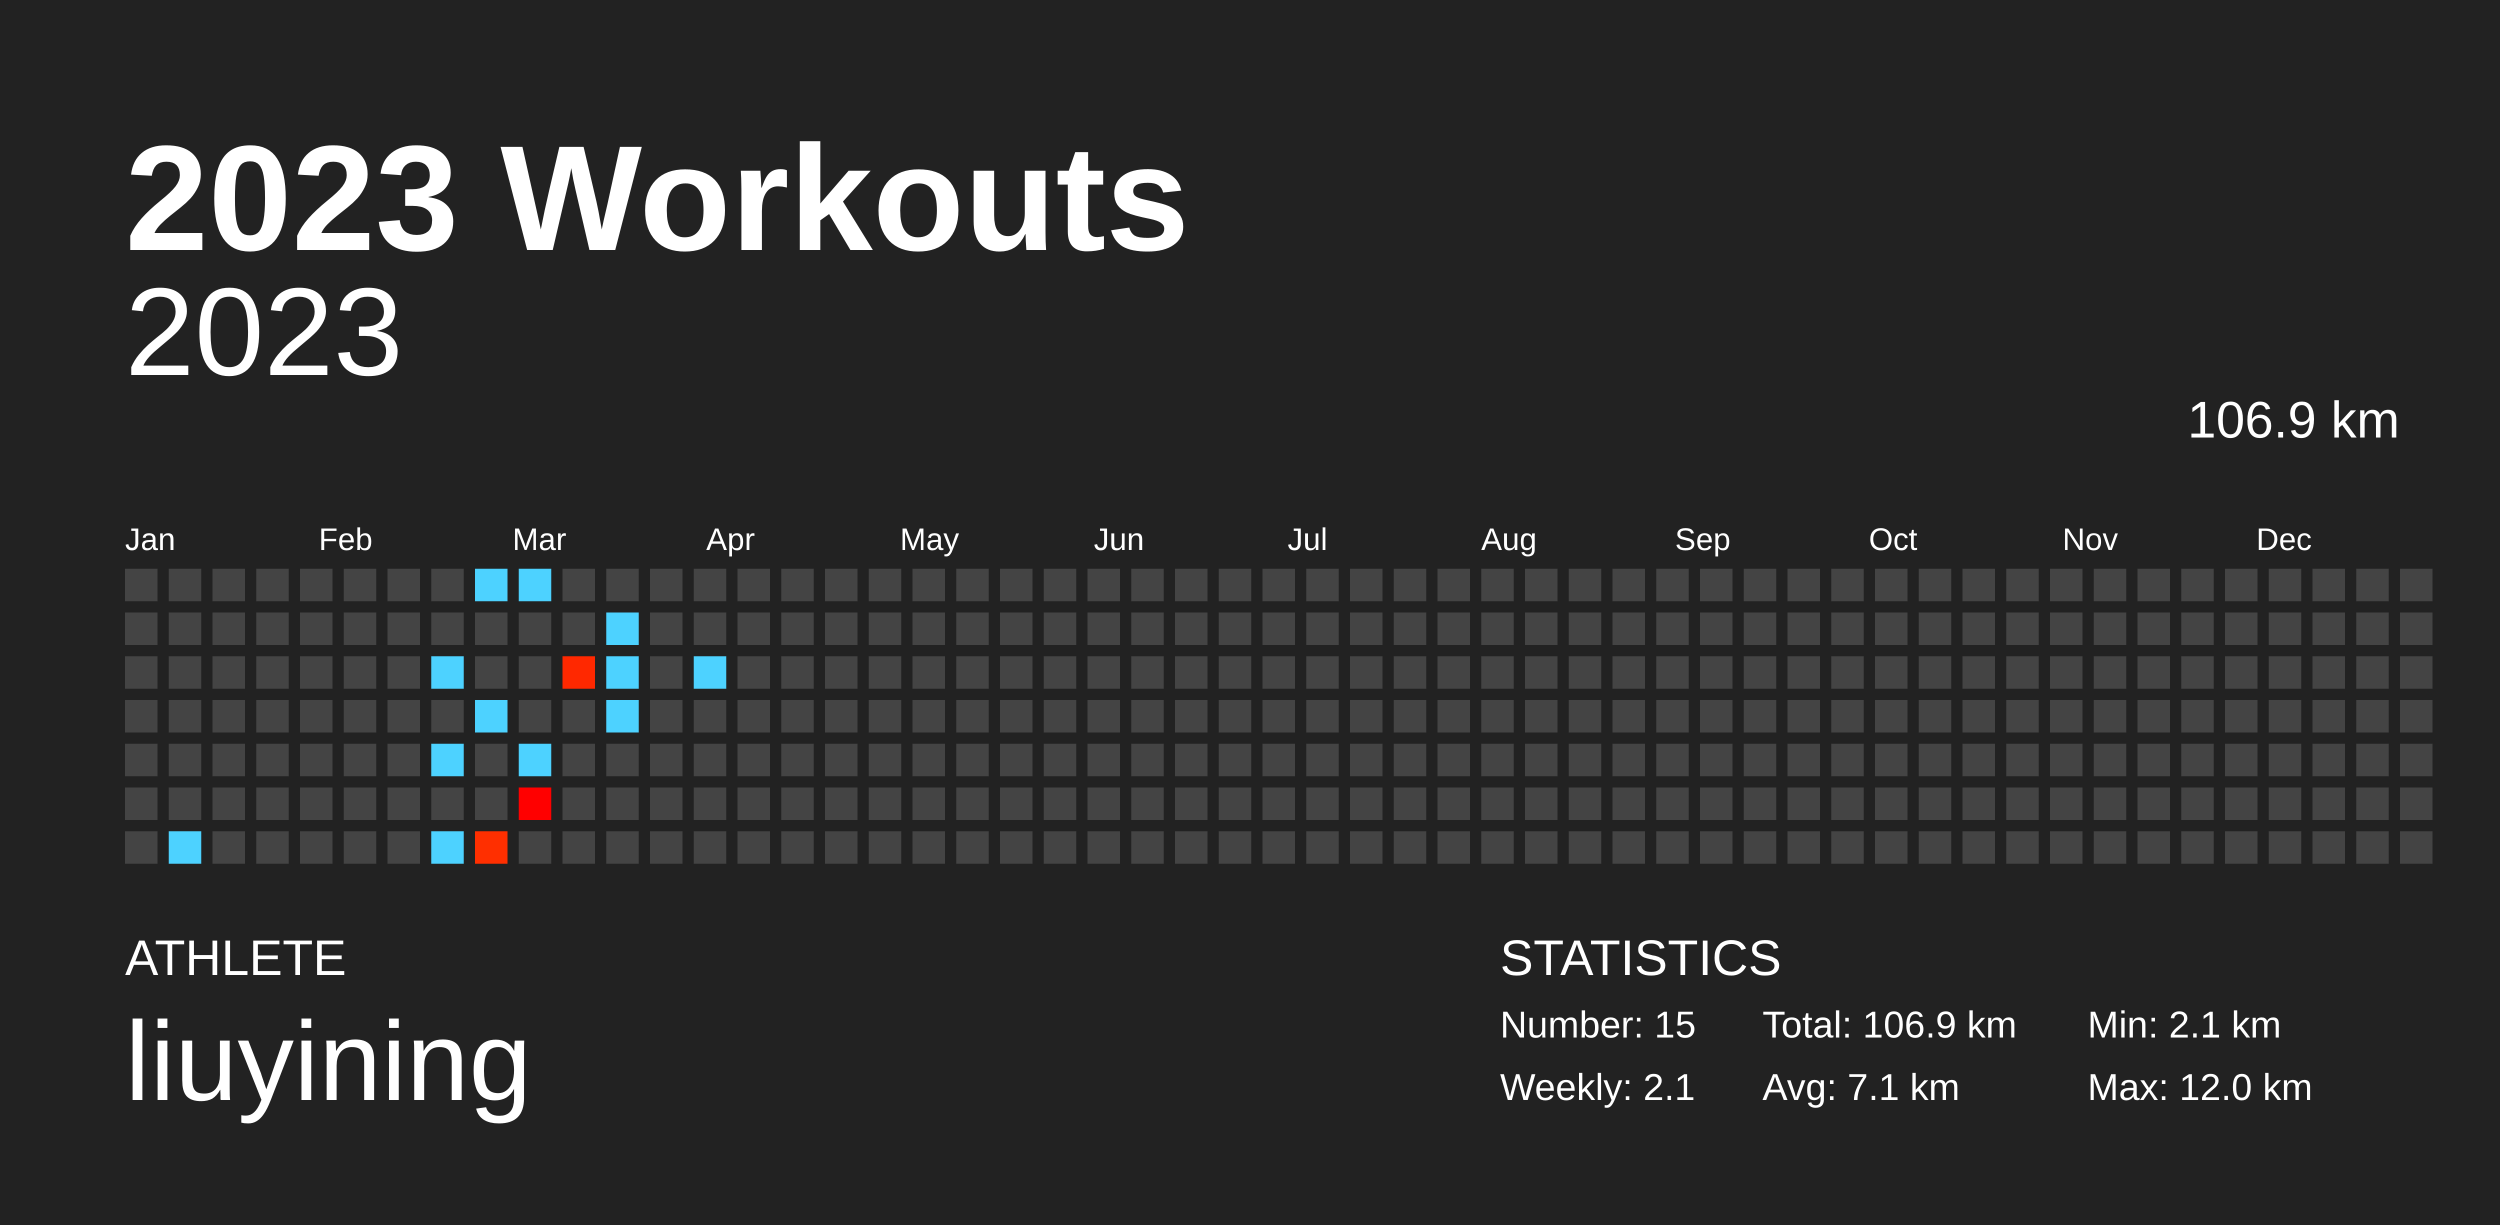
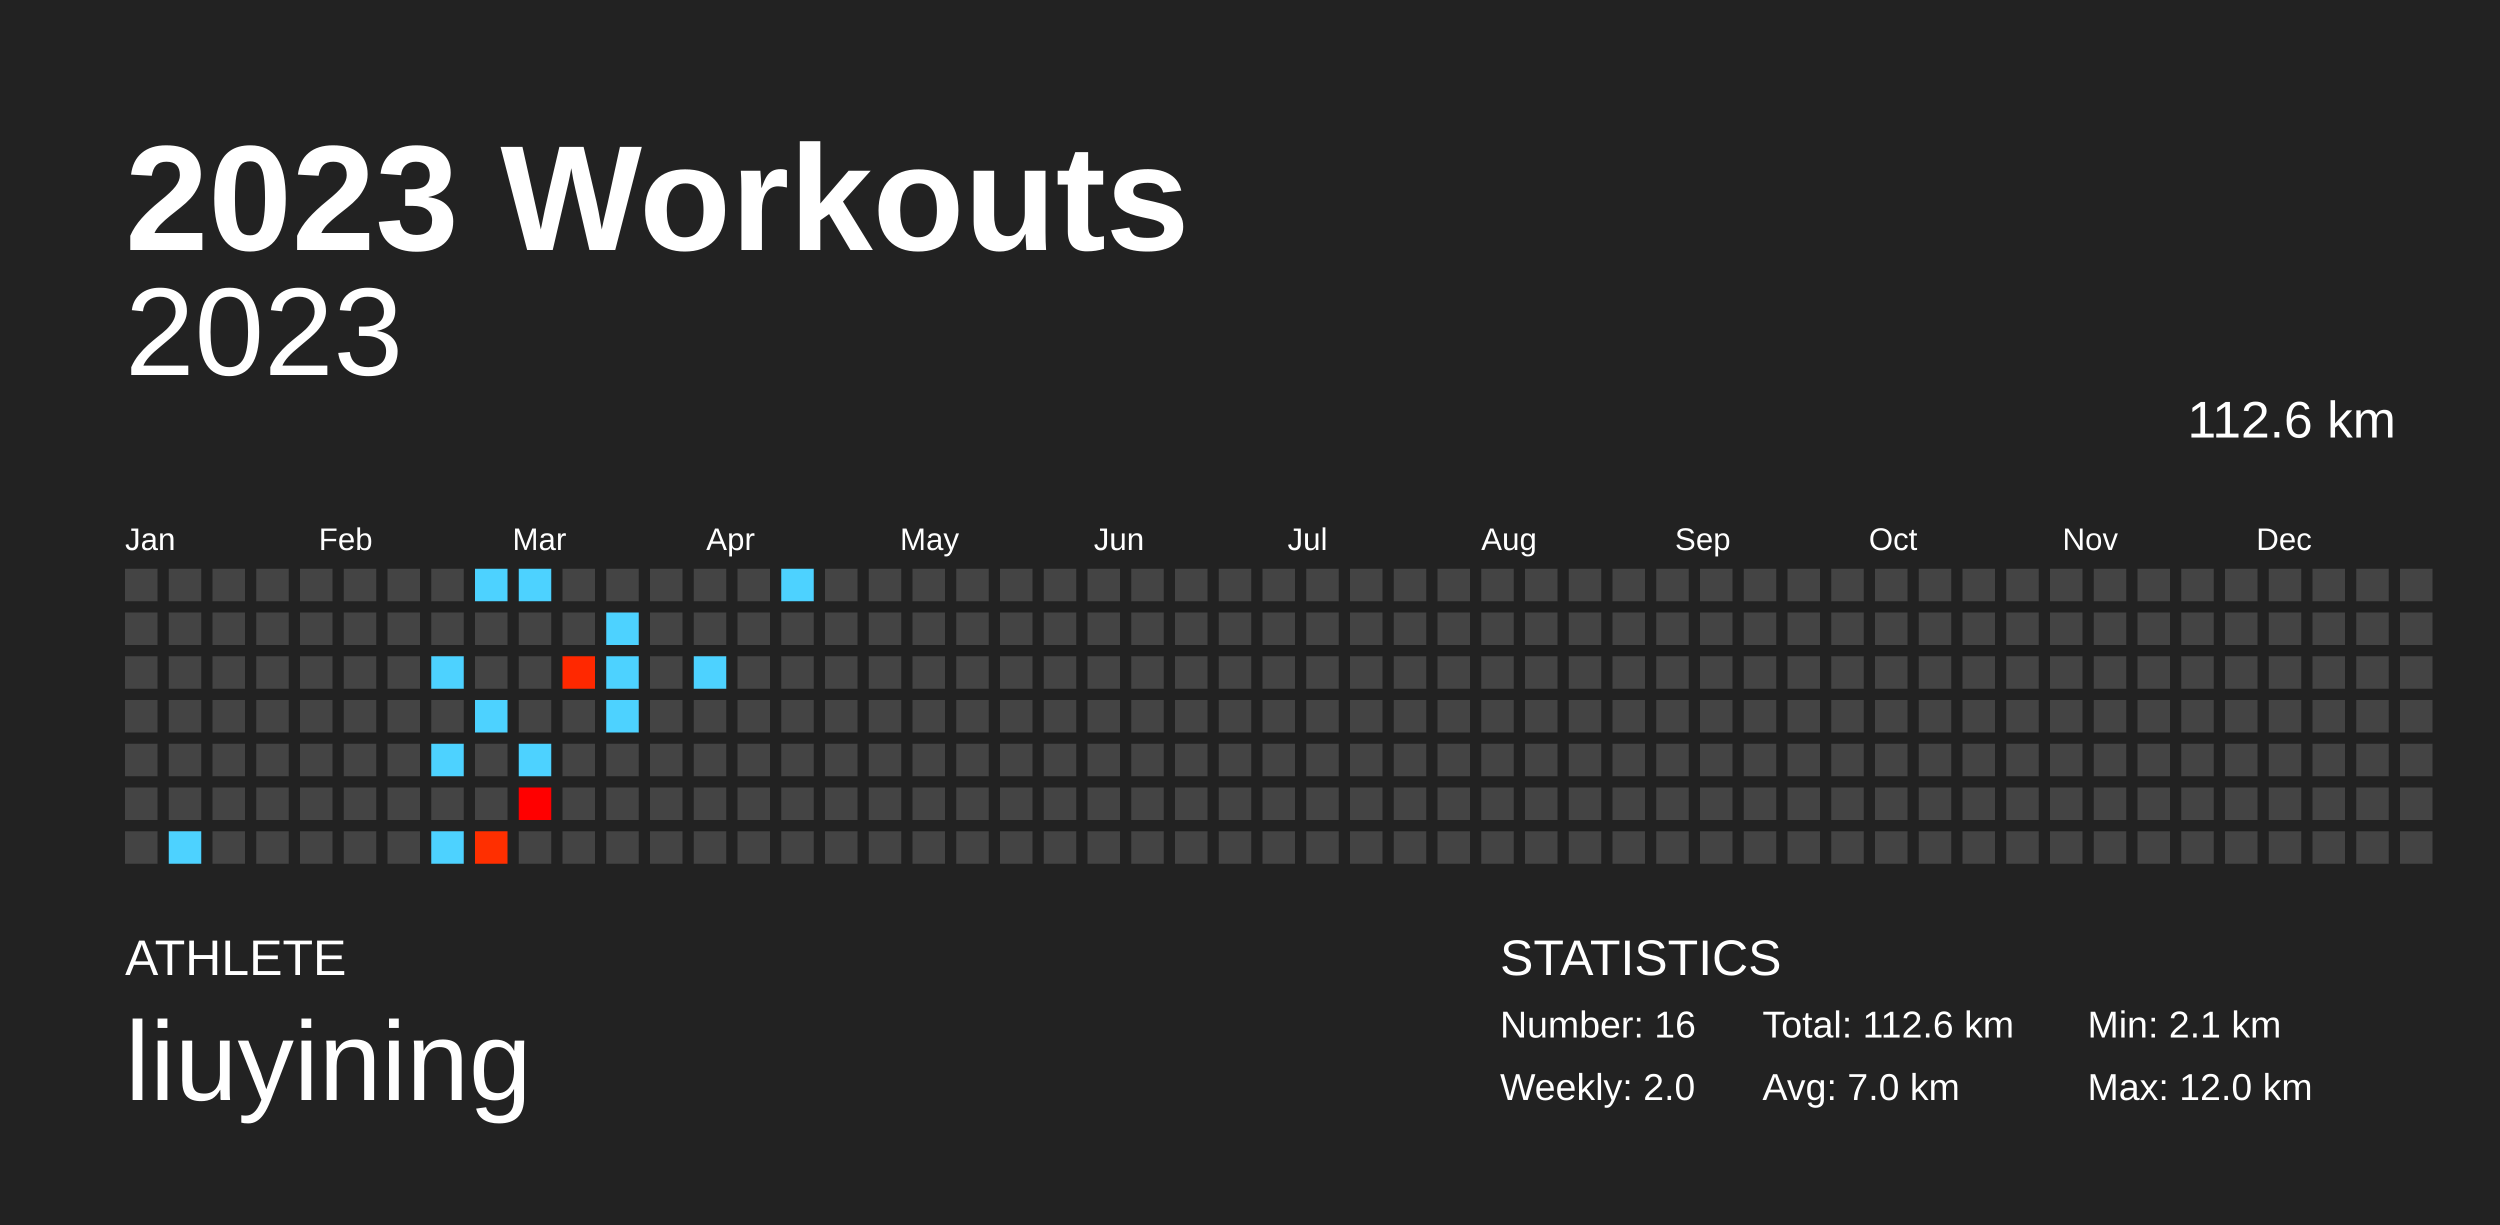
<svg xmlns="http://www.w3.org/2000/svg" baseProfile="full" height="98mm" version="1.1" viewBox="0,0,200,98" width="200mm">
  <defs />
  <rect fill="#222222" height="98" width="200" x="0" y="0" />
  <text fill="#FFFFFF" style="font-size:12px; font-family:Arial; font-weight:bold;" x="10" y="20">2023 Workouts</text>
  <text fill="#FFFFFF" style="font-size:4px; font-family:Arial" x="10" y="78">ATHLETE</text>
  <text fill="#FFFFFF" style="font-size:9px; font-family:Arial" x="10" y="88">liuyining</text>
  <text fill="#FFFFFF" style="font-size:4px; font-family:Arial" x="120" y="78">STATISTICS</text>
-   <text fill="#FFFFFF" style="font-size:3px; font-family:Arial" x="120" y="83">Number: 15</text>
-   <text fill="#FFFFFF" style="font-size:3px; font-family:Arial" x="120" y="88">Weekly: 2.1</text>
-   <text fill="#FFFFFF" style="font-size:3px; font-family:Arial" x="141" y="83">Total: 106.9 km</text>
-   <text fill="#FFFFFF" style="font-size:3px; font-family:Arial" x="141" y="88">Avg: 7.1 km</text>
+   <text fill="#FFFFFF" style="font-size:3px; font-family:Arial" x="120" y="83">Number: 16</text>
+   <text fill="#FFFFFF" style="font-size:3px; font-family:Arial" x="120" y="88">Weekly: 2.0</text>
+   <text fill="#FFFFFF" style="font-size:3px; font-family:Arial" x="141" y="83">Total: 112.6 km</text>
+   <text fill="#FFFFFF" style="font-size:3px; font-family:Arial" x="141" y="88">Avg: 7.0 km</text>
  <text fill="#FFFFFF" style="font-size:3px; font-family:Arial" x="167" y="83">Min: 2.1 km</text>
  <text fill="#FFFFFF" style="font-size:3px; font-family:Arial" x="167" y="88">Max: 12.0 km</text>
  <text alignment-baseline="hanging" fill="#FFFFFF" style="font-size:10.0px; font-family:Arial;" x="10" y="30">2023</text>
-   <text alignment-baseline="hanging" fill="#FFFFFF" style="font-size:4.125px; font-family:Arial;" x="175" y="35">106.9 km</text>
+   <text alignment-baseline="hanging" fill="#FFFFFF" style="font-size:4.125px; font-family:Arial;" x="175" y="35">112.6 km</text>
  <text fill="#FFFFFF" style="font-size:2.5px; font-family:Arial" x="10.0" y="44">Jan</text>
  <text fill="#FFFFFF" style="font-size:2.5px; font-family:Arial" x="25.5" y="44">Feb</text>
  <text fill="#FFFFFF" style="font-size:2.5px; font-family:Arial" x="41.0" y="44">Mar</text>
  <text fill="#FFFFFF" style="font-size:2.5px; font-family:Arial" x="56.5" y="44">Apr</text>
  <text fill="#FFFFFF" style="font-size:2.5px; font-family:Arial" x="72.0" y="44">May</text>
  <text fill="#FFFFFF" style="font-size:2.5px; font-family:Arial" x="87.5" y="44">Jun</text>
  <text fill="#FFFFFF" style="font-size:2.5px; font-family:Arial" x="103.0" y="44">Jul</text>
  <text fill="#FFFFFF" style="font-size:2.5px; font-family:Arial" x="118.5" y="44">Aug</text>
  <text fill="#FFFFFF" style="font-size:2.5px; font-family:Arial" x="134.0" y="44">Sep</text>
  <text fill="#FFFFFF" style="font-size:2.5px; font-family:Arial" x="149.5" y="44">Oct</text>
  <text fill="#FFFFFF" style="font-size:2.5px; font-family:Arial" x="165.0" y="44">Nov</text>
  <text fill="#FFFFFF" style="font-size:2.5px; font-family:Arial" x="180.5" y="44">Dec</text>
  <rect fill="#444444" height="2.6" width="2.6" x="10.0" y="45.5" />
  <rect fill="#444444" height="2.6" width="2.6" x="10.0" y="49.0" />
  <rect fill="#444444" height="2.6" width="2.6" x="10.0" y="52.5" />
  <rect fill="#444444" height="2.6" width="2.6" x="10.0" y="56.0" />
  <rect fill="#444444" height="2.6" width="2.6" x="10.0" y="59.5" />
  <rect fill="#444444" height="2.6" width="2.6" x="10.0" y="63.0" />
  <rect fill="#444444" height="2.6" width="2.6" x="10.0" y="66.5" />
  <rect fill="#444444" height="2.6" width="2.6" x="13.5" y="45.5" />
  <rect fill="#444444" height="2.6" width="2.6" x="13.5" y="49.0" />
  <rect fill="#444444" height="2.6" width="2.6" x="13.5" y="52.5" />
  <rect fill="#444444" height="2.6" width="2.6" x="13.5" y="56.0" />
  <rect fill="#444444" height="2.6" width="2.6" x="13.5" y="59.5" />
  <rect fill="#444444" height="2.6" width="2.6" x="13.5" y="63.0" />
  <rect fill="#4dd2ff" height="2.6" width="2.6" x="13.5" y="66.5" />
  <rect fill="#444444" height="2.6" width="2.6" x="17.0" y="45.5" />
  <rect fill="#444444" height="2.6" width="2.6" x="17.0" y="49.0" />
  <rect fill="#444444" height="2.6" width="2.6" x="17.0" y="52.5" />
  <rect fill="#444444" height="2.6" width="2.6" x="17.0" y="56.0" />
  <rect fill="#444444" height="2.6" width="2.6" x="17.0" y="59.5" />
  <rect fill="#444444" height="2.6" width="2.6" x="17.0" y="63.0" />
  <rect fill="#444444" height="2.6" width="2.6" x="17.0" y="66.5" />
  <rect fill="#444444" height="2.6" width="2.6" x="20.5" y="45.5" />
  <rect fill="#444444" height="2.6" width="2.6" x="20.5" y="49.0" />
  <rect fill="#444444" height="2.6" width="2.6" x="20.5" y="52.5" />
  <rect fill="#444444" height="2.6" width="2.6" x="20.5" y="56.0" />
  <rect fill="#444444" height="2.6" width="2.6" x="20.5" y="59.5" />
  <rect fill="#444444" height="2.6" width="2.6" x="20.5" y="63.0" />
  <rect fill="#444444" height="2.6" width="2.6" x="20.5" y="66.5" />
  <rect fill="#444444" height="2.6" width="2.6" x="24.0" y="45.5" />
  <rect fill="#444444" height="2.6" width="2.6" x="24.0" y="49.0" />
  <rect fill="#444444" height="2.6" width="2.6" x="24.0" y="52.5" />
  <rect fill="#444444" height="2.6" width="2.6" x="24.0" y="56.0" />
  <rect fill="#444444" height="2.6" width="2.6" x="24.0" y="59.5" />
  <rect fill="#444444" height="2.6" width="2.6" x="24.0" y="63.0" />
  <rect fill="#444444" height="2.6" width="2.6" x="24.0" y="66.5" />
  <rect fill="#444444" height="2.6" width="2.6" x="27.5" y="45.5" />
  <rect fill="#444444" height="2.6" width="2.6" x="27.5" y="49.0" />
  <rect fill="#444444" height="2.6" width="2.6" x="27.5" y="52.5" />
  <rect fill="#444444" height="2.6" width="2.6" x="27.5" y="56.0" />
  <rect fill="#444444" height="2.6" width="2.6" x="27.5" y="59.5" />
  <rect fill="#444444" height="2.6" width="2.6" x="27.5" y="63.0" />
  <rect fill="#444444" height="2.6" width="2.6" x="27.5" y="66.5" />
  <rect fill="#444444" height="2.6" width="2.6" x="31.0" y="45.5" />
  <rect fill="#444444" height="2.6" width="2.6" x="31.0" y="49.0" />
  <rect fill="#444444" height="2.6" width="2.6" x="31.0" y="52.5" />
  <rect fill="#444444" height="2.6" width="2.6" x="31.0" y="56.0" />
  <rect fill="#444444" height="2.6" width="2.6" x="31.0" y="59.5" />
  <rect fill="#444444" height="2.6" width="2.6" x="31.0" y="63.0" />
  <rect fill="#444444" height="2.6" width="2.6" x="31.0" y="66.5" />
  <rect fill="#444444" height="2.6" width="2.6" x="34.5" y="45.5" />
  <rect fill="#444444" height="2.6" width="2.6" x="34.5" y="49.0" />
  <rect fill="#4dd2ff" height="2.6" width="2.6" x="34.5" y="52.5" />
  <rect fill="#444444" height="2.6" width="2.6" x="34.5" y="56.0" />
  <rect fill="#4dd2ff" height="2.6" width="2.6" x="34.5" y="59.5" />
  <rect fill="#444444" height="2.6" width="2.6" x="34.5" y="63.0" />
  <rect fill="#4dd2ff" height="2.6" width="2.6" x="34.5" y="66.5" />
  <rect fill="#4dd2ff" height="2.6" width="2.6" x="38.0" y="45.5" />
  <rect fill="#444444" height="2.6" width="2.6" x="38.0" y="49.0" />
  <rect fill="#444444" height="2.6" width="2.6" x="38.0" y="52.5" />
  <rect fill="#4dd2ff" height="2.6" width="2.6" x="38.0" y="56.0" />
  <rect fill="#444444" height="2.6" width="2.6" x="38.0" y="59.5" />
  <rect fill="#444444" height="2.6" width="2.6" x="38.0" y="63.0" />
  <rect fill="#ff2f00" height="2.6" width="2.6" x="38.0" y="66.5" />
  <rect fill="#4dd2ff" height="2.6" width="2.6" x="41.5" y="45.5" />
  <rect fill="#444444" height="2.6" width="2.6" x="41.5" y="49.0" />
  <rect fill="#444444" height="2.6" width="2.6" x="41.5" y="52.5" />
  <rect fill="#444444" height="2.6" width="2.6" x="41.5" y="56.0" />
  <rect fill="#4dd2ff" height="2.6" width="2.6" x="41.5" y="59.5" />
  <rect fill="#ff0000" height="2.6" width="2.6" x="41.5" y="63.0" />
  <rect fill="#444444" height="2.6" width="2.6" x="41.5" y="66.5" />
  <rect fill="#444444" height="2.6" width="2.6" x="45.0" y="45.5" />
  <rect fill="#444444" height="2.6" width="2.6" x="45.0" y="49.0" />
  <rect fill="#ff2800" height="2.6" width="2.6" x="45.0" y="52.5" />
  <rect fill="#444444" height="2.6" width="2.6" x="45.0" y="56.0" />
  <rect fill="#444444" height="2.6" width="2.6" x="45.0" y="59.5" />
  <rect fill="#444444" height="2.6" width="2.6" x="45.0" y="63.0" />
  <rect fill="#444444" height="2.6" width="2.6" x="45.0" y="66.5" />
  <rect fill="#444444" height="2.6" width="2.6" x="48.5" y="45.5" />
  <rect fill="#4dd2ff" height="2.6" width="2.6" x="48.5" y="49.0" />
  <rect fill="#4dd2ff" height="2.6" width="2.6" x="48.5" y="52.5" />
  <rect fill="#4dd2ff" height="2.6" width="2.6" x="48.5" y="56.0" />
  <rect fill="#444444" height="2.6" width="2.6" x="48.5" y="59.5" />
  <rect fill="#444444" height="2.6" width="2.6" x="48.5" y="63.0" />
  <rect fill="#444444" height="2.6" width="2.6" x="48.5" y="66.5" />
  <rect fill="#444444" height="2.6" width="2.6" x="52.0" y="45.5" />
  <rect fill="#444444" height="2.6" width="2.6" x="52.0" y="49.0" />
  <rect fill="#444444" height="2.6" width="2.6" x="52.0" y="52.5" />
  <rect fill="#444444" height="2.6" width="2.6" x="52.0" y="56.0" />
  <rect fill="#444444" height="2.6" width="2.6" x="52.0" y="59.5" />
  <rect fill="#444444" height="2.6" width="2.6" x="52.0" y="63.0" />
  <rect fill="#444444" height="2.6" width="2.6" x="52.0" y="66.5" />
  <rect fill="#444444" height="2.6" width="2.6" x="55.5" y="45.5" />
  <rect fill="#444444" height="2.6" width="2.6" x="55.5" y="49.0" />
  <rect fill="#4dd2ff" height="2.6" width="2.6" x="55.5" y="52.5" />
  <rect fill="#444444" height="2.6" width="2.6" x="55.5" y="56.0" />
  <rect fill="#444444" height="2.6" width="2.6" x="55.5" y="59.5" />
  <rect fill="#444444" height="2.6" width="2.6" x="55.5" y="63.0" />
  <rect fill="#444444" height="2.6" width="2.6" x="55.5" y="66.5" />
  <rect fill="#444444" height="2.6" width="2.6" x="59.0" y="45.5" />
  <rect fill="#444444" height="2.6" width="2.6" x="59.0" y="49.0" />
  <rect fill="#444444" height="2.6" width="2.6" x="59.0" y="52.5" />
  <rect fill="#444444" height="2.6" width="2.6" x="59.0" y="56.0" />
  <rect fill="#444444" height="2.6" width="2.6" x="59.0" y="59.5" />
  <rect fill="#444444" height="2.6" width="2.6" x="59.0" y="63.0" />
  <rect fill="#444444" height="2.6" width="2.6" x="59.0" y="66.5" />
-   <rect fill="#444444" height="2.6" width="2.6" x="62.5" y="45.5" />
+   <rect fill="#4dd2ff" height="2.6" width="2.6" x="62.5" y="45.5" />
  <rect fill="#444444" height="2.6" width="2.6" x="62.5" y="49.0" />
  <rect fill="#444444" height="2.6" width="2.6" x="62.5" y="52.5" />
  <rect fill="#444444" height="2.6" width="2.6" x="62.5" y="56.0" />
  <rect fill="#444444" height="2.6" width="2.6" x="62.5" y="59.5" />
  <rect fill="#444444" height="2.6" width="2.6" x="62.5" y="63.0" />
  <rect fill="#444444" height="2.6" width="2.6" x="62.5" y="66.5" />
  <rect fill="#444444" height="2.6" width="2.6" x="66.0" y="45.5" />
  <rect fill="#444444" height="2.6" width="2.6" x="66.0" y="49.0" />
  <rect fill="#444444" height="2.6" width="2.6" x="66.0" y="52.5" />
  <rect fill="#444444" height="2.6" width="2.6" x="66.0" y="56.0" />
  <rect fill="#444444" height="2.6" width="2.6" x="66.0" y="59.5" />
  <rect fill="#444444" height="2.6" width="2.6" x="66.0" y="63.0" />
  <rect fill="#444444" height="2.6" width="2.6" x="66.0" y="66.5" />
  <rect fill="#444444" height="2.6" width="2.6" x="69.5" y="45.5" />
  <rect fill="#444444" height="2.6" width="2.6" x="69.5" y="49.0" />
  <rect fill="#444444" height="2.6" width="2.6" x="69.5" y="52.5" />
  <rect fill="#444444" height="2.6" width="2.6" x="69.5" y="56.0" />
  <rect fill="#444444" height="2.6" width="2.6" x="69.5" y="59.5" />
  <rect fill="#444444" height="2.6" width="2.6" x="69.5" y="63.0" />
  <rect fill="#444444" height="2.6" width="2.6" x="69.5" y="66.5" />
  <rect fill="#444444" height="2.6" width="2.6" x="73.0" y="45.5" />
  <rect fill="#444444" height="2.6" width="2.6" x="73.0" y="49.0" />
  <rect fill="#444444" height="2.6" width="2.6" x="73.0" y="52.5" />
  <rect fill="#444444" height="2.6" width="2.6" x="73.0" y="56.0" />
  <rect fill="#444444" height="2.6" width="2.6" x="73.0" y="59.5" />
  <rect fill="#444444" height="2.6" width="2.6" x="73.0" y="63.0" />
  <rect fill="#444444" height="2.6" width="2.6" x="73.0" y="66.5" />
  <rect fill="#444444" height="2.6" width="2.6" x="76.5" y="45.5" />
  <rect fill="#444444" height="2.6" width="2.6" x="76.5" y="49.0" />
  <rect fill="#444444" height="2.6" width="2.6" x="76.5" y="52.5" />
  <rect fill="#444444" height="2.6" width="2.6" x="76.5" y="56.0" />
  <rect fill="#444444" height="2.6" width="2.6" x="76.5" y="59.5" />
  <rect fill="#444444" height="2.6" width="2.6" x="76.5" y="63.0" />
  <rect fill="#444444" height="2.6" width="2.6" x="76.5" y="66.5" />
  <rect fill="#444444" height="2.6" width="2.6" x="80.0" y="45.5" />
  <rect fill="#444444" height="2.6" width="2.6" x="80.0" y="49.0" />
  <rect fill="#444444" height="2.6" width="2.6" x="80.0" y="52.5" />
  <rect fill="#444444" height="2.6" width="2.6" x="80.0" y="56.0" />
  <rect fill="#444444" height="2.6" width="2.6" x="80.0" y="59.5" />
  <rect fill="#444444" height="2.6" width="2.6" x="80.0" y="63.0" />
  <rect fill="#444444" height="2.6" width="2.6" x="80.0" y="66.5" />
  <rect fill="#444444" height="2.6" width="2.6" x="83.5" y="45.5" />
  <rect fill="#444444" height="2.6" width="2.6" x="83.5" y="49.0" />
  <rect fill="#444444" height="2.6" width="2.6" x="83.5" y="52.5" />
  <rect fill="#444444" height="2.6" width="2.6" x="83.5" y="56.0" />
  <rect fill="#444444" height="2.6" width="2.6" x="83.5" y="59.5" />
  <rect fill="#444444" height="2.6" width="2.6" x="83.5" y="63.0" />
  <rect fill="#444444" height="2.6" width="2.6" x="83.5" y="66.5" />
  <rect fill="#444444" height="2.6" width="2.6" x="87.0" y="45.5" />
  <rect fill="#444444" height="2.6" width="2.6" x="87.0" y="49.0" />
  <rect fill="#444444" height="2.6" width="2.6" x="87.0" y="52.5" />
  <rect fill="#444444" height="2.6" width="2.6" x="87.0" y="56.0" />
  <rect fill="#444444" height="2.6" width="2.6" x="87.0" y="59.5" />
  <rect fill="#444444" height="2.6" width="2.6" x="87.0" y="63.0" />
  <rect fill="#444444" height="2.6" width="2.6" x="87.0" y="66.5" />
  <rect fill="#444444" height="2.6" width="2.6" x="90.5" y="45.5" />
  <rect fill="#444444" height="2.6" width="2.6" x="90.5" y="49.0" />
  <rect fill="#444444" height="2.6" width="2.6" x="90.5" y="52.5" />
  <rect fill="#444444" height="2.6" width="2.6" x="90.5" y="56.0" />
  <rect fill="#444444" height="2.6" width="2.6" x="90.5" y="59.5" />
  <rect fill="#444444" height="2.6" width="2.6" x="90.5" y="63.0" />
  <rect fill="#444444" height="2.6" width="2.6" x="90.5" y="66.5" />
  <rect fill="#444444" height="2.6" width="2.6" x="94.0" y="45.5" />
  <rect fill="#444444" height="2.6" width="2.6" x="94.0" y="49.0" />
  <rect fill="#444444" height="2.6" width="2.6" x="94.0" y="52.5" />
  <rect fill="#444444" height="2.6" width="2.6" x="94.0" y="56.0" />
  <rect fill="#444444" height="2.6" width="2.6" x="94.0" y="59.5" />
  <rect fill="#444444" height="2.6" width="2.6" x="94.0" y="63.0" />
  <rect fill="#444444" height="2.6" width="2.6" x="94.0" y="66.5" />
  <rect fill="#444444" height="2.6" width="2.6" x="97.5" y="45.5" />
  <rect fill="#444444" height="2.6" width="2.6" x="97.5" y="49.0" />
  <rect fill="#444444" height="2.6" width="2.6" x="97.5" y="52.5" />
  <rect fill="#444444" height="2.6" width="2.6" x="97.5" y="56.0" />
  <rect fill="#444444" height="2.6" width="2.6" x="97.5" y="59.5" />
  <rect fill="#444444" height="2.6" width="2.6" x="97.5" y="63.0" />
  <rect fill="#444444" height="2.6" width="2.6" x="97.5" y="66.5" />
  <rect fill="#444444" height="2.6" width="2.6" x="101.0" y="45.5" />
  <rect fill="#444444" height="2.6" width="2.6" x="101.0" y="49.0" />
  <rect fill="#444444" height="2.6" width="2.6" x="101.0" y="52.5" />
  <rect fill="#444444" height="2.6" width="2.6" x="101.0" y="56.0" />
  <rect fill="#444444" height="2.6" width="2.6" x="101.0" y="59.5" />
  <rect fill="#444444" height="2.6" width="2.6" x="101.0" y="63.0" />
  <rect fill="#444444" height="2.6" width="2.6" x="101.0" y="66.5" />
  <rect fill="#444444" height="2.6" width="2.6" x="104.5" y="45.5" />
  <rect fill="#444444" height="2.6" width="2.6" x="104.5" y="49.0" />
  <rect fill="#444444" height="2.6" width="2.6" x="104.5" y="52.5" />
  <rect fill="#444444" height="2.6" width="2.6" x="104.5" y="56.0" />
  <rect fill="#444444" height="2.6" width="2.6" x="104.5" y="59.5" />
  <rect fill="#444444" height="2.6" width="2.6" x="104.5" y="63.0" />
  <rect fill="#444444" height="2.6" width="2.6" x="104.5" y="66.5" />
  <rect fill="#444444" height="2.6" width="2.6" x="108.0" y="45.5" />
  <rect fill="#444444" height="2.6" width="2.6" x="108.0" y="49.0" />
  <rect fill="#444444" height="2.6" width="2.6" x="108.0" y="52.5" />
  <rect fill="#444444" height="2.6" width="2.6" x="108.0" y="56.0" />
  <rect fill="#444444" height="2.6" width="2.6" x="108.0" y="59.5" />
  <rect fill="#444444" height="2.6" width="2.6" x="108.0" y="63.0" />
  <rect fill="#444444" height="2.6" width="2.6" x="108.0" y="66.5" />
  <rect fill="#444444" height="2.6" width="2.6" x="111.5" y="45.5" />
  <rect fill="#444444" height="2.6" width="2.6" x="111.5" y="49.0" />
  <rect fill="#444444" height="2.6" width="2.6" x="111.5" y="52.5" />
  <rect fill="#444444" height="2.6" width="2.6" x="111.5" y="56.0" />
  <rect fill="#444444" height="2.6" width="2.6" x="111.5" y="59.5" />
  <rect fill="#444444" height="2.6" width="2.6" x="111.5" y="63.0" />
  <rect fill="#444444" height="2.6" width="2.6" x="111.5" y="66.5" />
  <rect fill="#444444" height="2.6" width="2.6" x="115.0" y="45.5" />
  <rect fill="#444444" height="2.6" width="2.6" x="115.0" y="49.0" />
  <rect fill="#444444" height="2.6" width="2.6" x="115.0" y="52.5" />
  <rect fill="#444444" height="2.6" width="2.6" x="115.0" y="56.0" />
  <rect fill="#444444" height="2.6" width="2.6" x="115.0" y="59.5" />
  <rect fill="#444444" height="2.6" width="2.6" x="115.0" y="63.0" />
  <rect fill="#444444" height="2.6" width="2.6" x="115.0" y="66.5" />
  <rect fill="#444444" height="2.6" width="2.6" x="118.5" y="45.5" />
  <rect fill="#444444" height="2.6" width="2.6" x="118.5" y="49.0" />
  <rect fill="#444444" height="2.6" width="2.6" x="118.5" y="52.5" />
  <rect fill="#444444" height="2.6" width="2.6" x="118.5" y="56.0" />
  <rect fill="#444444" height="2.6" width="2.6" x="118.5" y="59.5" />
  <rect fill="#444444" height="2.6" width="2.6" x="118.5" y="63.0" />
  <rect fill="#444444" height="2.6" width="2.6" x="118.5" y="66.5" />
  <rect fill="#444444" height="2.6" width="2.6" x="122.0" y="45.5" />
  <rect fill="#444444" height="2.6" width="2.6" x="122.0" y="49.0" />
  <rect fill="#444444" height="2.6" width="2.6" x="122.0" y="52.5" />
  <rect fill="#444444" height="2.6" width="2.6" x="122.0" y="56.0" />
  <rect fill="#444444" height="2.6" width="2.6" x="122.0" y="59.5" />
  <rect fill="#444444" height="2.6" width="2.6" x="122.0" y="63.0" />
  <rect fill="#444444" height="2.6" width="2.6" x="122.0" y="66.5" />
  <rect fill="#444444" height="2.6" width="2.6" x="125.5" y="45.5" />
  <rect fill="#444444" height="2.6" width="2.6" x="125.5" y="49.0" />
  <rect fill="#444444" height="2.6" width="2.6" x="125.5" y="52.5" />
  <rect fill="#444444" height="2.6" width="2.6" x="125.5" y="56.0" />
  <rect fill="#444444" height="2.6" width="2.6" x="125.5" y="59.5" />
  <rect fill="#444444" height="2.6" width="2.6" x="125.5" y="63.0" />
  <rect fill="#444444" height="2.6" width="2.6" x="125.5" y="66.5" />
  <rect fill="#444444" height="2.6" width="2.6" x="129.0" y="45.5" />
  <rect fill="#444444" height="2.6" width="2.6" x="129.0" y="49.0" />
  <rect fill="#444444" height="2.6" width="2.6" x="129.0" y="52.5" />
  <rect fill="#444444" height="2.6" width="2.6" x="129.0" y="56.0" />
  <rect fill="#444444" height="2.6" width="2.6" x="129.0" y="59.5" />
  <rect fill="#444444" height="2.6" width="2.6" x="129.0" y="63.0" />
  <rect fill="#444444" height="2.6" width="2.6" x="129.0" y="66.5" />
  <rect fill="#444444" height="2.6" width="2.6" x="132.5" y="45.5" />
  <rect fill="#444444" height="2.6" width="2.6" x="132.5" y="49.0" />
  <rect fill="#444444" height="2.6" width="2.6" x="132.5" y="52.5" />
  <rect fill="#444444" height="2.6" width="2.6" x="132.5" y="56.0" />
  <rect fill="#444444" height="2.6" width="2.6" x="132.5" y="59.5" />
  <rect fill="#444444" height="2.6" width="2.6" x="132.5" y="63.0" />
  <rect fill="#444444" height="2.6" width="2.6" x="132.5" y="66.5" />
  <rect fill="#444444" height="2.6" width="2.6" x="136.0" y="45.5" />
  <rect fill="#444444" height="2.6" width="2.6" x="136.0" y="49.0" />
  <rect fill="#444444" height="2.6" width="2.6" x="136.0" y="52.5" />
  <rect fill="#444444" height="2.6" width="2.6" x="136.0" y="56.0" />
  <rect fill="#444444" height="2.6" width="2.6" x="136.0" y="59.5" />
  <rect fill="#444444" height="2.6" width="2.6" x="136.0" y="63.0" />
  <rect fill="#444444" height="2.6" width="2.6" x="136.0" y="66.5" />
  <rect fill="#444444" height="2.6" width="2.6" x="139.5" y="45.5" />
  <rect fill="#444444" height="2.6" width="2.6" x="139.5" y="49.0" />
  <rect fill="#444444" height="2.6" width="2.6" x="139.5" y="52.5" />
  <rect fill="#444444" height="2.6" width="2.6" x="139.5" y="56.0" />
  <rect fill="#444444" height="2.6" width="2.6" x="139.5" y="59.5" />
  <rect fill="#444444" height="2.6" width="2.6" x="139.5" y="63.0" />
  <rect fill="#444444" height="2.6" width="2.6" x="139.5" y="66.5" />
  <rect fill="#444444" height="2.6" width="2.6" x="143.0" y="45.5" />
  <rect fill="#444444" height="2.6" width="2.6" x="143.0" y="49.0" />
  <rect fill="#444444" height="2.6" width="2.6" x="143.0" y="52.5" />
  <rect fill="#444444" height="2.6" width="2.6" x="143.0" y="56.0" />
  <rect fill="#444444" height="2.6" width="2.6" x="143.0" y="59.5" />
  <rect fill="#444444" height="2.6" width="2.6" x="143.0" y="63.0" />
  <rect fill="#444444" height="2.6" width="2.6" x="143.0" y="66.5" />
  <rect fill="#444444" height="2.6" width="2.6" x="146.5" y="45.5" />
  <rect fill="#444444" height="2.6" width="2.6" x="146.5" y="49.0" />
  <rect fill="#444444" height="2.6" width="2.6" x="146.5" y="52.5" />
  <rect fill="#444444" height="2.6" width="2.6" x="146.5" y="56.0" />
  <rect fill="#444444" height="2.6" width="2.6" x="146.5" y="59.5" />
  <rect fill="#444444" height="2.6" width="2.6" x="146.5" y="63.0" />
  <rect fill="#444444" height="2.6" width="2.6" x="146.5" y="66.5" />
  <rect fill="#444444" height="2.6" width="2.6" x="150.0" y="45.5" />
  <rect fill="#444444" height="2.6" width="2.6" x="150.0" y="49.0" />
  <rect fill="#444444" height="2.6" width="2.6" x="150.0" y="52.5" />
  <rect fill="#444444" height="2.6" width="2.6" x="150.0" y="56.0" />
  <rect fill="#444444" height="2.6" width="2.6" x="150.0" y="59.5" />
  <rect fill="#444444" height="2.6" width="2.6" x="150.0" y="63.0" />
  <rect fill="#444444" height="2.6" width="2.6" x="150.0" y="66.5" />
  <rect fill="#444444" height="2.6" width="2.6" x="153.5" y="45.5" />
  <rect fill="#444444" height="2.6" width="2.6" x="153.5" y="49.0" />
  <rect fill="#444444" height="2.6" width="2.6" x="153.5" y="52.5" />
  <rect fill="#444444" height="2.6" width="2.6" x="153.5" y="56.0" />
  <rect fill="#444444" height="2.6" width="2.6" x="153.5" y="59.5" />
  <rect fill="#444444" height="2.6" width="2.6" x="153.5" y="63.0" />
  <rect fill="#444444" height="2.6" width="2.6" x="153.5" y="66.5" />
  <rect fill="#444444" height="2.6" width="2.6" x="157.0" y="45.5" />
  <rect fill="#444444" height="2.6" width="2.6" x="157.0" y="49.0" />
  <rect fill="#444444" height="2.6" width="2.6" x="157.0" y="52.5" />
  <rect fill="#444444" height="2.6" width="2.6" x="157.0" y="56.0" />
  <rect fill="#444444" height="2.6" width="2.6" x="157.0" y="59.5" />
  <rect fill="#444444" height="2.6" width="2.6" x="157.0" y="63.0" />
  <rect fill="#444444" height="2.6" width="2.6" x="157.0" y="66.5" />
  <rect fill="#444444" height="2.6" width="2.6" x="160.5" y="45.5" />
  <rect fill="#444444" height="2.6" width="2.6" x="160.5" y="49.0" />
  <rect fill="#444444" height="2.6" width="2.6" x="160.5" y="52.5" />
  <rect fill="#444444" height="2.6" width="2.6" x="160.5" y="56.0" />
  <rect fill="#444444" height="2.6" width="2.6" x="160.5" y="59.5" />
  <rect fill="#444444" height="2.6" width="2.6" x="160.5" y="63.0" />
  <rect fill="#444444" height="2.6" width="2.6" x="160.5" y="66.5" />
  <rect fill="#444444" height="2.6" width="2.6" x="164.0" y="45.5" />
  <rect fill="#444444" height="2.6" width="2.6" x="164.0" y="49.0" />
  <rect fill="#444444" height="2.6" width="2.6" x="164.0" y="52.5" />
  <rect fill="#444444" height="2.6" width="2.6" x="164.0" y="56.0" />
  <rect fill="#444444" height="2.6" width="2.6" x="164.0" y="59.5" />
  <rect fill="#444444" height="2.6" width="2.6" x="164.0" y="63.0" />
  <rect fill="#444444" height="2.6" width="2.6" x="164.0" y="66.5" />
  <rect fill="#444444" height="2.6" width="2.6" x="167.5" y="45.5" />
  <rect fill="#444444" height="2.6" width="2.6" x="167.5" y="49.0" />
  <rect fill="#444444" height="2.6" width="2.6" x="167.5" y="52.5" />
  <rect fill="#444444" height="2.6" width="2.6" x="167.5" y="56.0" />
  <rect fill="#444444" height="2.6" width="2.6" x="167.5" y="59.5" />
  <rect fill="#444444" height="2.6" width="2.6" x="167.5" y="63.0" />
  <rect fill="#444444" height="2.6" width="2.6" x="167.5" y="66.5" />
  <rect fill="#444444" height="2.6" width="2.6" x="171.0" y="45.5" />
  <rect fill="#444444" height="2.6" width="2.6" x="171.0" y="49.0" />
  <rect fill="#444444" height="2.6" width="2.6" x="171.0" y="52.5" />
  <rect fill="#444444" height="2.6" width="2.6" x="171.0" y="56.0" />
  <rect fill="#444444" height="2.6" width="2.6" x="171.0" y="59.5" />
  <rect fill="#444444" height="2.6" width="2.6" x="171.0" y="63.0" />
  <rect fill="#444444" height="2.6" width="2.6" x="171.0" y="66.5" />
  <rect fill="#444444" height="2.6" width="2.6" x="174.5" y="45.5" />
  <rect fill="#444444" height="2.6" width="2.6" x="174.5" y="49.0" />
  <rect fill="#444444" height="2.6" width="2.6" x="174.5" y="52.5" />
  <rect fill="#444444" height="2.6" width="2.6" x="174.5" y="56.0" />
  <rect fill="#444444" height="2.6" width="2.6" x="174.5" y="59.5" />
  <rect fill="#444444" height="2.6" width="2.6" x="174.5" y="63.0" />
  <rect fill="#444444" height="2.6" width="2.6" x="174.5" y="66.5" />
  <rect fill="#444444" height="2.6" width="2.6" x="178.0" y="45.5" />
  <rect fill="#444444" height="2.6" width="2.6" x="178.0" y="49.0" />
  <rect fill="#444444" height="2.6" width="2.6" x="178.0" y="52.5" />
  <rect fill="#444444" height="2.6" width="2.6" x="178.0" y="56.0" />
  <rect fill="#444444" height="2.6" width="2.6" x="178.0" y="59.5" />
  <rect fill="#444444" height="2.6" width="2.6" x="178.0" y="63.0" />
  <rect fill="#444444" height="2.6" width="2.6" x="178.0" y="66.5" />
  <rect fill="#444444" height="2.6" width="2.6" x="181.5" y="45.5" />
  <rect fill="#444444" height="2.6" width="2.6" x="181.5" y="49.0" />
  <rect fill="#444444" height="2.6" width="2.6" x="181.5" y="52.5" />
  <rect fill="#444444" height="2.6" width="2.6" x="181.5" y="56.0" />
  <rect fill="#444444" height="2.6" width="2.6" x="181.5" y="59.5" />
  <rect fill="#444444" height="2.6" width="2.6" x="181.5" y="63.0" />
  <rect fill="#444444" height="2.6" width="2.6" x="181.5" y="66.5" />
  <rect fill="#444444" height="2.6" width="2.6" x="185.0" y="45.5" />
  <rect fill="#444444" height="2.6" width="2.6" x="185.0" y="49.0" />
  <rect fill="#444444" height="2.6" width="2.6" x="185.0" y="52.5" />
  <rect fill="#444444" height="2.6" width="2.6" x="185.0" y="56.0" />
  <rect fill="#444444" height="2.6" width="2.6" x="185.0" y="59.5" />
  <rect fill="#444444" height="2.6" width="2.6" x="185.0" y="63.0" />
  <rect fill="#444444" height="2.6" width="2.6" x="185.0" y="66.5" />
  <rect fill="#444444" height="2.6" width="2.6" x="188.5" y="45.5" />
  <rect fill="#444444" height="2.6" width="2.6" x="188.5" y="49.0" />
  <rect fill="#444444" height="2.6" width="2.6" x="188.5" y="52.5" />
  <rect fill="#444444" height="2.6" width="2.6" x="188.5" y="56.0" />
  <rect fill="#444444" height="2.6" width="2.6" x="188.5" y="59.5" />
  <rect fill="#444444" height="2.6" width="2.6" x="188.5" y="63.0" />
  <rect fill="#444444" height="2.6" width="2.6" x="188.5" y="66.5" />
  <rect fill="#444444" height="2.6" width="2.6" x="192.0" y="45.5" />
  <rect fill="#444444" height="2.6" width="2.6" x="192.0" y="49.0" />
  <rect fill="#444444" height="2.6" width="2.6" x="192.0" y="52.5" />
  <rect fill="#444444" height="2.6" width="2.6" x="192.0" y="56.0" />
  <rect fill="#444444" height="2.6" width="2.6" x="192.0" y="59.5" />
  <rect fill="#444444" height="2.6" width="2.6" x="192.0" y="63.0" />
  <rect fill="#444444" height="2.6" width="2.6" x="192.0" y="66.5" />
</svg>
